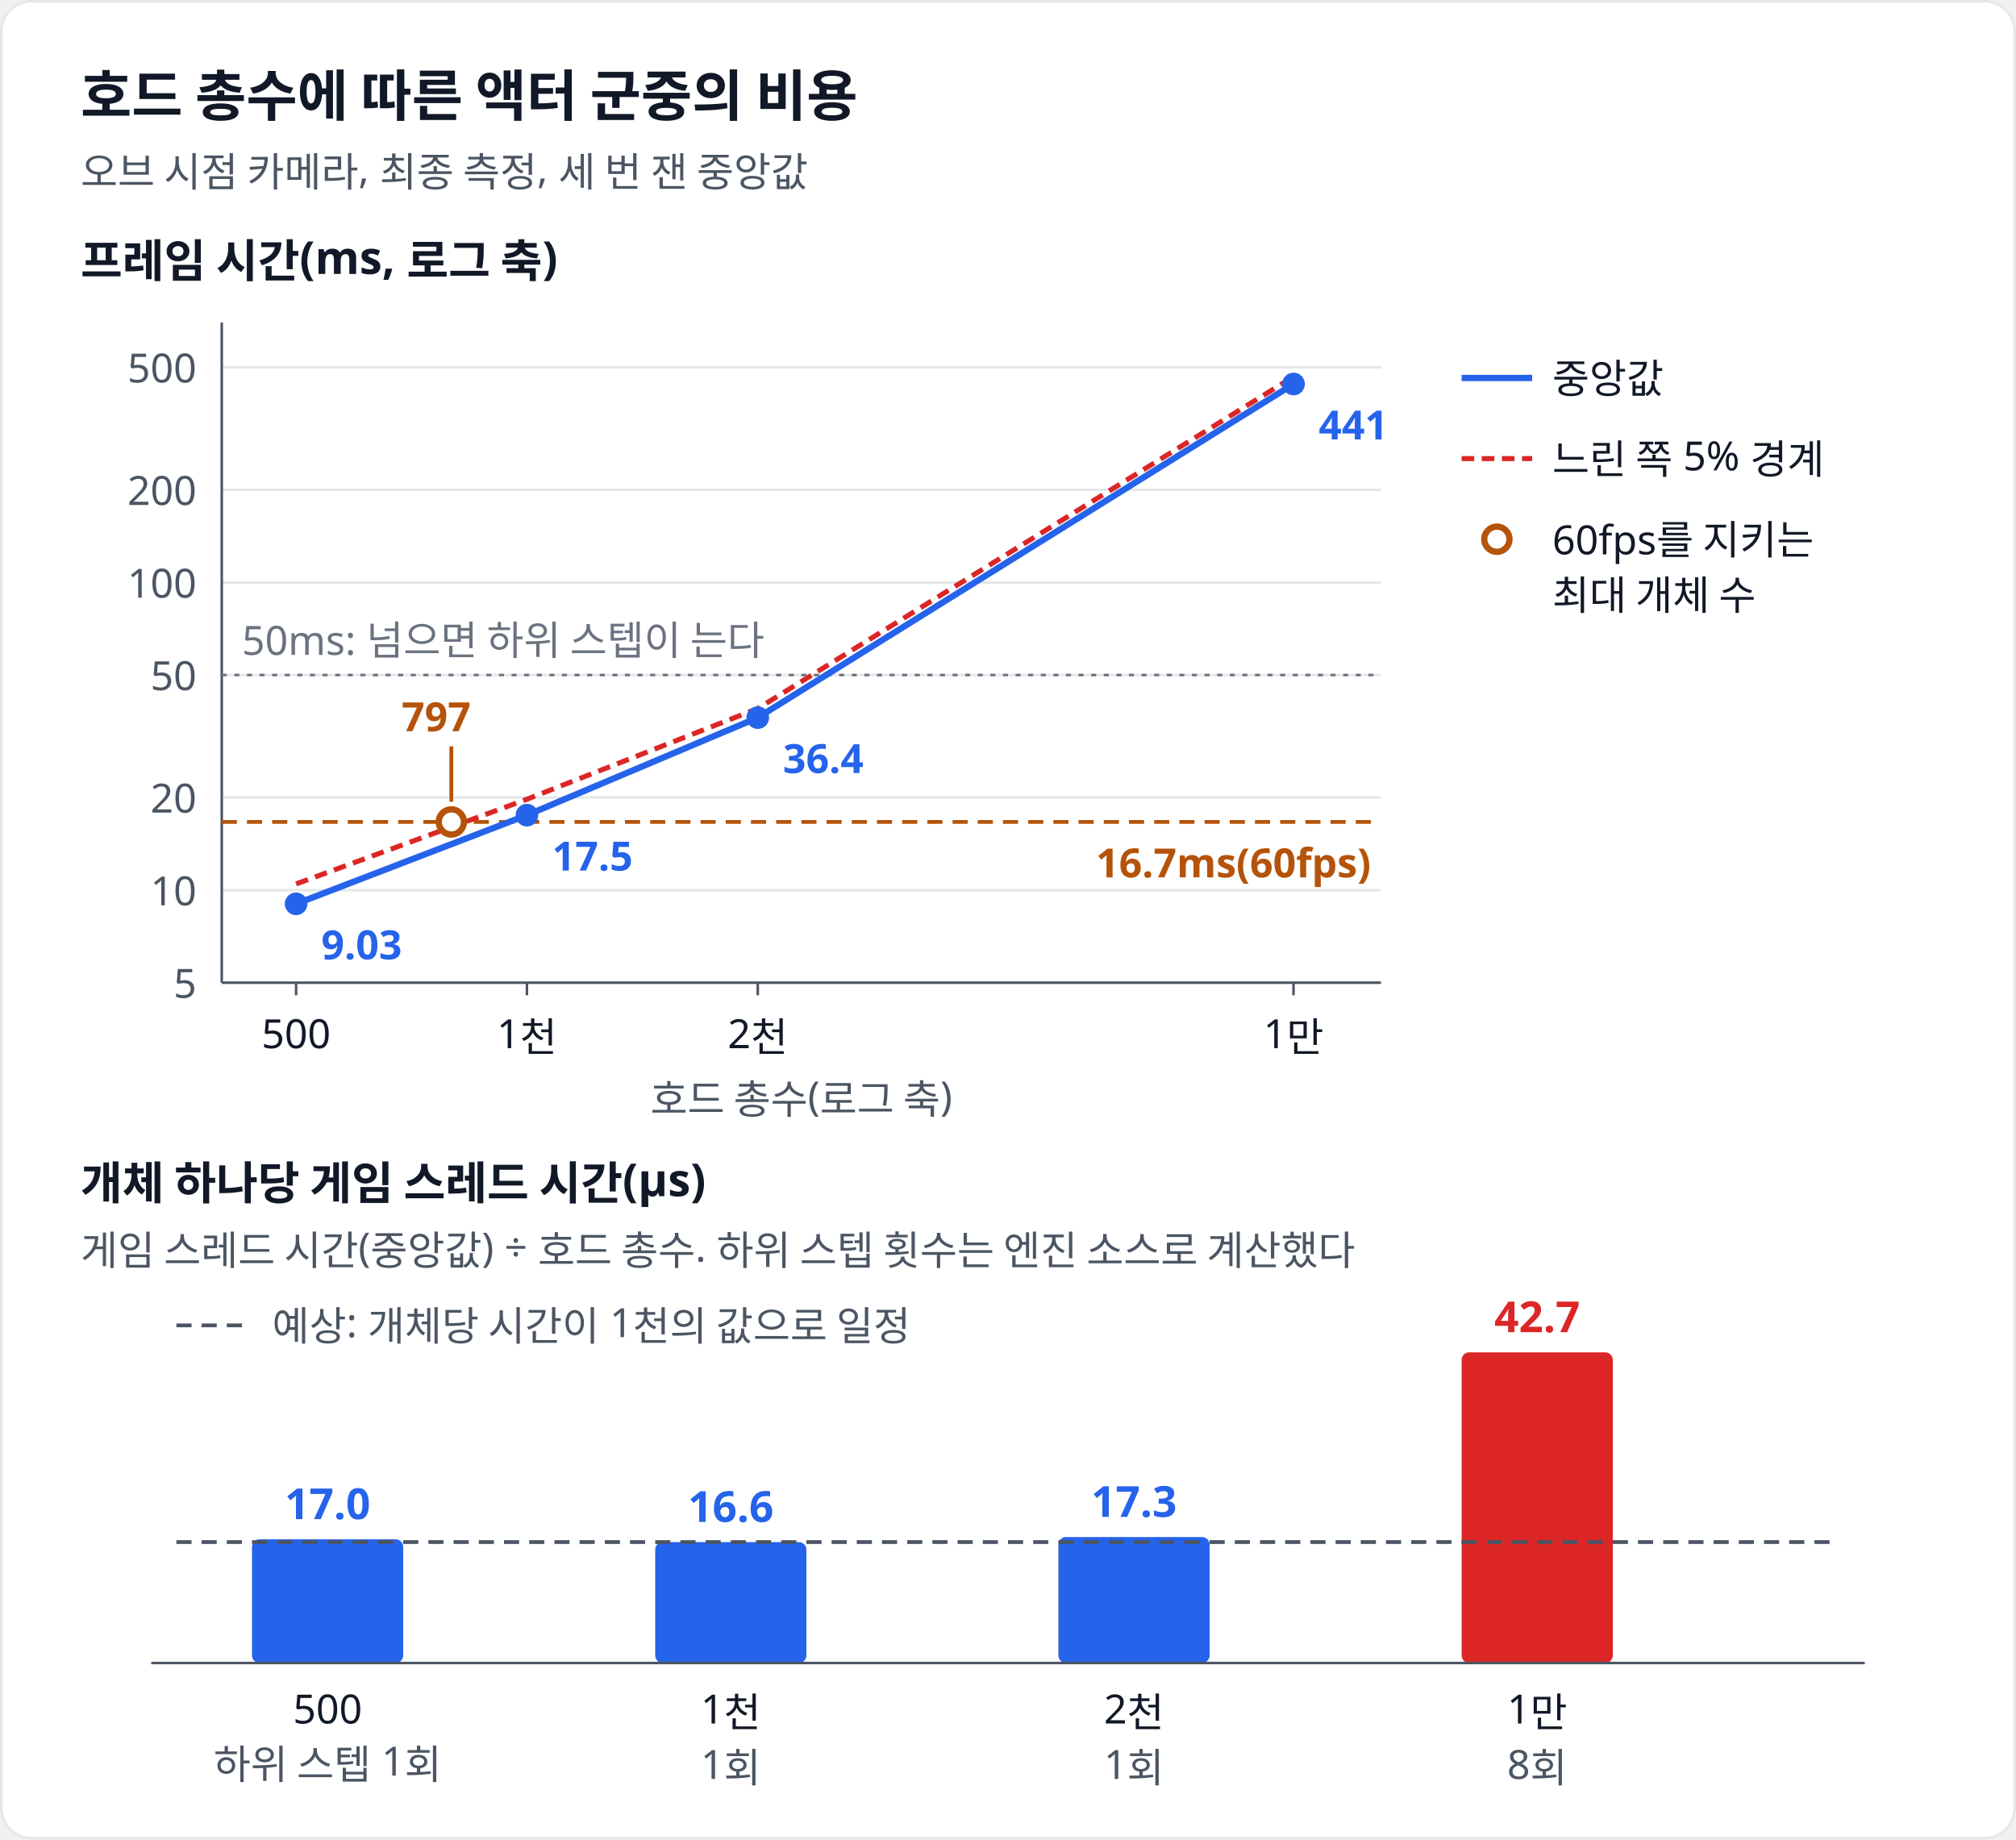
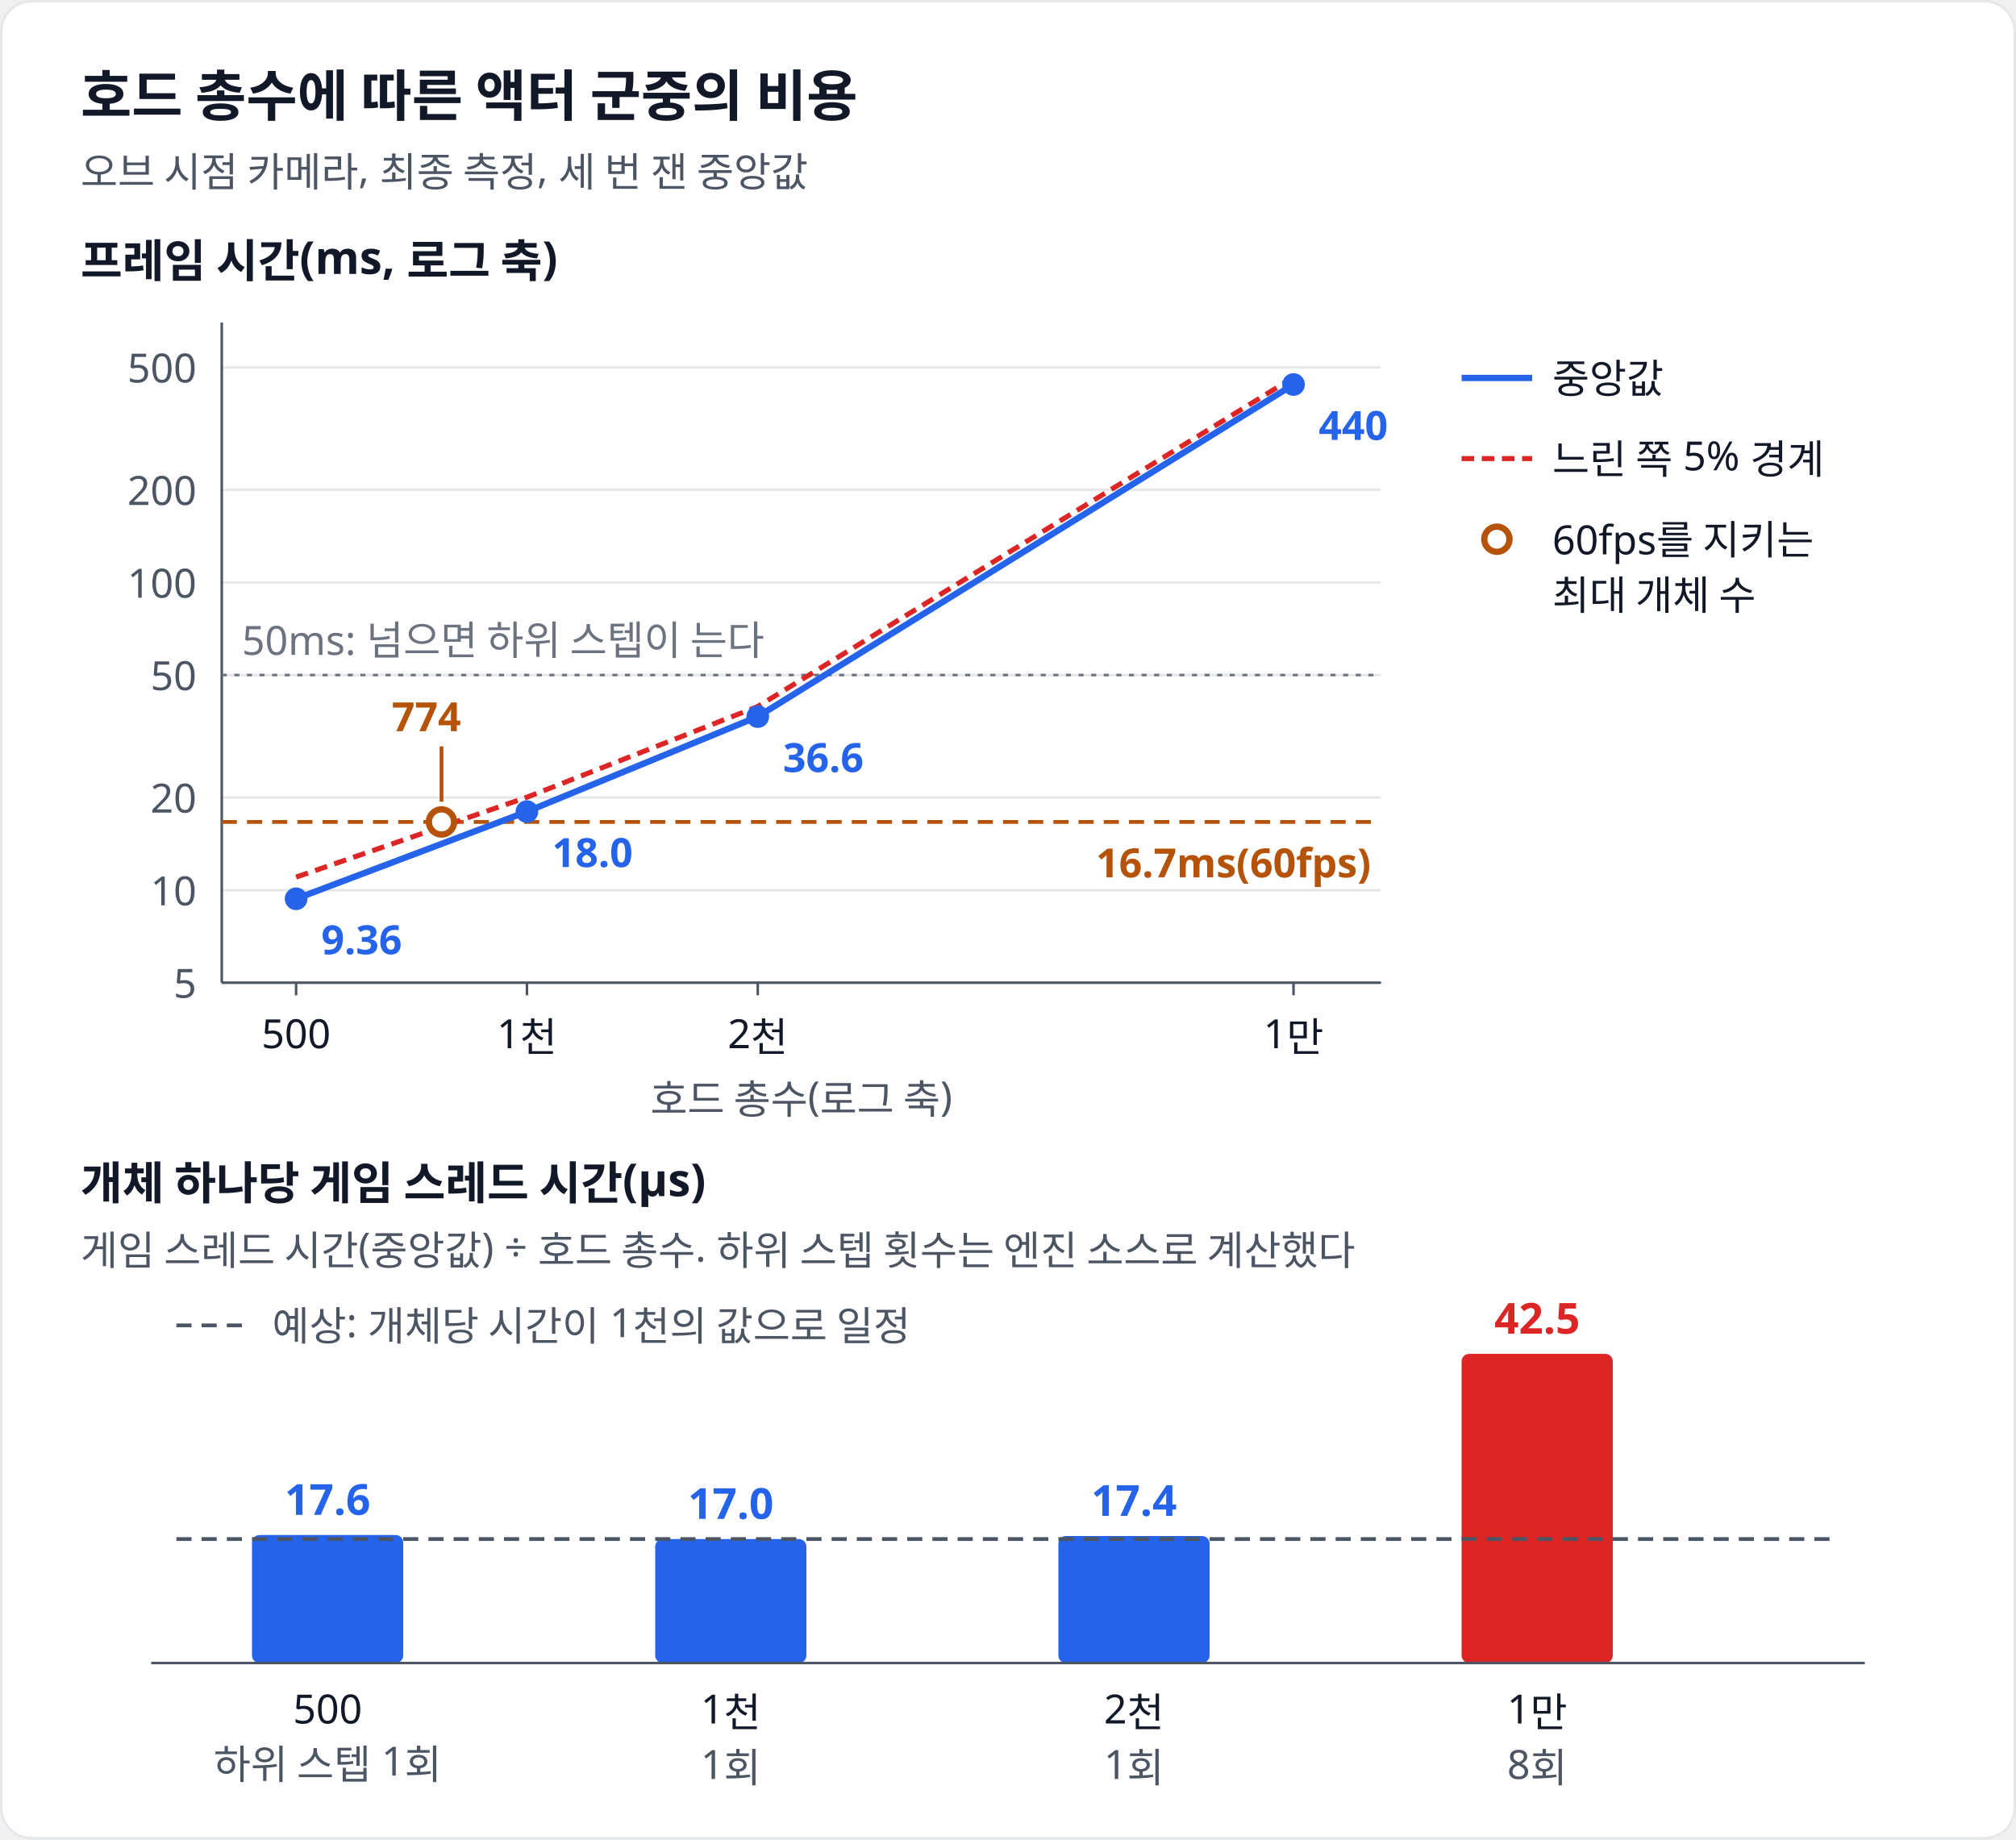
<svg xmlns="http://www.w3.org/2000/svg" width="800" height="730" viewBox="0 0 800 730" font-family="Malgun Gothic, Apple SD Gothic Neo, Noto Sans KR, Segoe UI, sans-serif" font-size="16" fill="#111827">
  <rect x="0.5" y="0.5" width="799" height="729" rx="12" fill="#ffffff" stroke="#e5e7eb" />
  <text x="32" y="46" font-size="22" font-weight="700">호드 총수에 따른 액터 군중의 비용</text>
  <text x="32" y="74" font-size="16" fill="#4b5563">오브 시점 카메라, 최종 측정, 세 번 잰 중앙값</text>
  <text x="32" y="110" font-size="18" font-weight="700">프레임 시간(ms, 로그 축)</text>
  <line x1="88" y1="390.0" x2="548" y2="390.0" stroke="#e5e7eb" />
  <text x="78" y="396.0" text-anchor="end" font-size="16" fill="#4b5563">5</text>
  <line x1="88" y1="353.3" x2="548" y2="353.3" stroke="#e5e7eb" />
  <text x="78" y="359.3" text-anchor="end" font-size="16" fill="#4b5563">10</text>
  <line x1="88" y1="316.5" x2="548" y2="316.5" stroke="#e5e7eb" />
  <text x="78" y="322.5" text-anchor="end" font-size="16" fill="#4b5563">20</text>
  <line x1="88" y1="267.9" x2="548" y2="267.9" stroke="#e5e7eb" />
  <text x="78" y="273.9" text-anchor="end" font-size="16" fill="#4b5563">50</text>
  <line x1="88" y1="231.2" x2="548" y2="231.2" stroke="#e5e7eb" />
  <text x="78" y="237.2" text-anchor="end" font-size="16" fill="#4b5563">100</text>
  <line x1="88" y1="194.4" x2="548" y2="194.4" stroke="#e5e7eb" />
  <text x="78" y="200.4" text-anchor="end" font-size="16" fill="#4b5563">200</text>
  <line x1="88" y1="145.8" x2="548" y2="145.8" stroke="#e5e7eb" />
  <text x="78" y="151.8" text-anchor="end" font-size="16" fill="#4b5563">500</text>
  <line x1="117.5" y1="390" x2="117.5" y2="395" stroke="#4b5563" />
  <text x="117.5" y="416" text-anchor="middle" font-size="16">500</text>
  <line x1="209.1" y1="390" x2="209.1" y2="395" stroke="#4b5563" />
  <text x="209.1" y="416" text-anchor="middle" font-size="16">1천</text>
  <line x1="300.7" y1="390" x2="300.7" y2="395" stroke="#4b5563" />
  <text x="300.7" y="416" text-anchor="middle" font-size="16">2천</text>
  <line x1="513.3" y1="390" x2="513.3" y2="395" stroke="#4b5563" />
  <text x="513.3" y="416" text-anchor="middle" font-size="16">1만</text>
  <line x1="88" y1="390" x2="548" y2="390" stroke="#4b5563" />
  <line x1="88" y1="128" x2="88" y2="390" stroke="#4b5563" />
  <text x="318.0" y="442" text-anchor="middle" font-size="16" fill="#4b5563">호드 총수(로그 축)</text>
  <line x1="88" y1="326.2" x2="548" y2="326.2" stroke="#b45309" stroke-dasharray="6 4" stroke-width="1.5" />
  <text x="544" y="348.2" text-anchor="end" font-size="16" font-weight="700" fill="#b45309">16.7ms(60fps)</text>
  <line x1="88" y1="267.9" x2="548" y2="267.9" stroke="#6b7280" stroke-dasharray="2 3" />
  <text x="96" y="259.9" font-size="16" fill="#6b7280">50ms: 넘으면 하위 스텝이 는다</text>
-   <polyline points="117.5,350.8 209.1,317.2 300.7,281.2 513.3,149.5" fill="none" stroke="#dc2626" stroke-width="2" stroke-dasharray="5 3" />
-   <polyline points="117.5,358.7 209.1,323.5 300.7,284.8 513.3,152.4" fill="none" stroke="#2563eb" stroke-width="2.5" />
-   <circle cx="117.5" cy="358.7" r="4.5" fill="#2563eb" />
-   <text x="127.5" y="380.7" font-size="16" font-weight="700" fill="#2563eb">9.03</text>
-   <circle cx="209.1" cy="323.5" r="4.5" fill="#2563eb" />
-   <text x="219.1" y="345.5" font-size="16" font-weight="700" fill="#2563eb">17.5</text>
-   <circle cx="300.7" cy="284.8" r="4.5" fill="#2563eb" />
-   <text x="310.7" y="306.8" font-size="16" font-weight="700" fill="#2563eb">36.4</text>
-   <circle cx="513.3" cy="152.4" r="4.5" fill="#2563eb" />
-   <text x="523.3" y="174.4" font-size="16" font-weight="700" fill="#2563eb">441</text>
-   <circle cx="179.1" cy="326.2" r="5" fill="white" stroke="#b45309" stroke-width="2.5" />
-   <path d="M179.1 318.2 L179.1 296.2" stroke="#b45309" stroke-width="1.5" />
-   <text x="173.1" y="290.2" text-anchor="middle" font-size="16" font-weight="700" fill="#b45309">797</text>
+   <polyline points="117.5,348.1 209.1,316.4 300.7,280.4 513.3,149.8" fill="none" stroke="#dc2626" stroke-width="2" stroke-dasharray="5 3" />
+   <polyline points="117.5,356.7 209.1,322.1 300.7,284.4 513.3,152.6" fill="none" stroke="#2563eb" stroke-width="2.5" />
+   <circle cx="117.5" cy="356.7" r="4.5" fill="#2563eb" />
+   <text x="127.5" y="378.7" font-size="16" font-weight="700" fill="#2563eb">9.36</text>
+   <circle cx="209.1" cy="322.1" r="4.5" fill="#2563eb" />
+   <text x="219.1" y="344.1" font-size="16" font-weight="700" fill="#2563eb">18.0</text>
+   <circle cx="300.7" cy="284.4" r="4.5" fill="#2563eb" />
+   <text x="310.7" y="306.4" font-size="16" font-weight="700" fill="#2563eb">36.6</text>
+   <circle cx="513.3" cy="152.6" r="4.5" fill="#2563eb" />
+   <text x="523.3" y="174.6" font-size="16" font-weight="700" fill="#2563eb">440</text>
+   <circle cx="175.2" cy="326.2" r="5" fill="white" stroke="#b45309" stroke-width="2.5" />
+   <path d="M175.2 318.2 L175.2 296.2" stroke="#b45309" stroke-width="1.5" />
+   <text x="169.2" y="290.2" text-anchor="middle" font-size="16" font-weight="700" fill="#b45309">774</text>
  <line x1="580" y1="150" x2="608" y2="150" stroke="#2563eb" stroke-width="2.5" />
  <text x="616" y="156" font-size="16">중앙값</text>
  <line x1="580" y1="182" x2="608" y2="182" stroke="#dc2626" stroke-width="2" stroke-dasharray="5 3" />
  <text x="616" y="188" font-size="16">느린 쪽 5% 경계</text>
  <circle cx="594" cy="214" r="5" fill="white" stroke="#b45309" stroke-width="2.5" />
  <text x="616" y="220" font-size="16">60fps를 지키는</text>
  <text x="616" y="242" font-size="16">최대 개체 수</text>
  <text x="32" y="476" font-size="18" font-weight="700">개체 하나당 게임 스레드 시간(µs)</text>
  <text x="32" y="502" font-size="16" fill="#4b5563">게임 스레드 시간(중앙값) ÷ 호드 총수. 하위 스텝 횟수는 엔진 소스로 계산했다</text>
-   <rect x="100" y="610.9" width="60" height="49.1" rx="3" fill="#2563eb" />
-   <text x="130" y="602.9" text-anchor="middle" font-size="17" font-weight="700" fill="#2563eb">17.0</text>
+   <rect x="100" y="609.2" width="60" height="50.8" rx="3" fill="#2563eb" />
+   <text x="130" y="601.2" text-anchor="middle" font-size="17" font-weight="700" fill="#2563eb">17.6</text>
  <text x="130" y="684" text-anchor="middle" font-size="16">500</text>
  <text x="130" y="706" text-anchor="middle" font-size="16" fill="#4b5563">하위 스텝 1회</text>
-   <rect x="260" y="612.0" width="60" height="48.0" rx="3" fill="#2563eb" />
-   <text x="290" y="604.0" text-anchor="middle" font-size="17" font-weight="700" fill="#2563eb">16.6</text>
+   <rect x="260" y="610.8" width="60" height="49.2" rx="3" fill="#2563eb" />
+   <text x="290" y="602.8" text-anchor="middle" font-size="17" font-weight="700" fill="#2563eb">17.0</text>
  <text x="290" y="684" text-anchor="middle" font-size="16">1천</text>
  <text x="290" y="706" text-anchor="middle" font-size="16" fill="#4b5563">1회</text>
-   <rect x="420" y="610.0" width="60" height="50.0" rx="3" fill="#2563eb" />
-   <text x="450" y="602.0" text-anchor="middle" font-size="17" font-weight="700" fill="#2563eb">17.3</text>
+   <rect x="420" y="609.6" width="60" height="50.4" rx="3" fill="#2563eb" />
+   <text x="450" y="601.6" text-anchor="middle" font-size="17" font-weight="700" fill="#2563eb">17.4</text>
  <text x="450" y="684" text-anchor="middle" font-size="16">2천</text>
  <text x="450" y="706" text-anchor="middle" font-size="16" fill="#4b5563">1회</text>
-   <rect x="580" y="536.7" width="60" height="123.3" rx="3" fill="#dc2626" />
-   <text x="610" y="528.7" text-anchor="middle" font-size="17" font-weight="700" fill="#dc2626">42.7</text>
+   <rect x="580" y="537.3" width="60" height="122.7" rx="3" fill="#dc2626" />
+   <text x="610" y="529.3" text-anchor="middle" font-size="17" font-weight="700" fill="#dc2626">42.5</text>
  <text x="610" y="684" text-anchor="middle" font-size="16">1만</text>
  <text x="610" y="706" text-anchor="middle" font-size="16" fill="#4b5563">8회</text>
-   <line x1="70" y1="612.0" x2="730" y2="612.0" stroke="#4b5563" stroke-width="1.5" stroke-dasharray="6 4" />
+   <line x1="70" y1="610.8" x2="730" y2="610.8" stroke="#4b5563" stroke-width="1.5" stroke-dasharray="6 4" />
  <line x1="70" y1="526" x2="100" y2="526" stroke="#4b5563" stroke-width="1.5" stroke-dasharray="6 4" />
  <text x="108" y="532" font-size="16" fill="#4b5563">예상: 개체당 시간이 1천의 값으로 일정</text>
  <line x1="60" y1="660" x2="740" y2="660" stroke="#4b5563" />
</svg>
